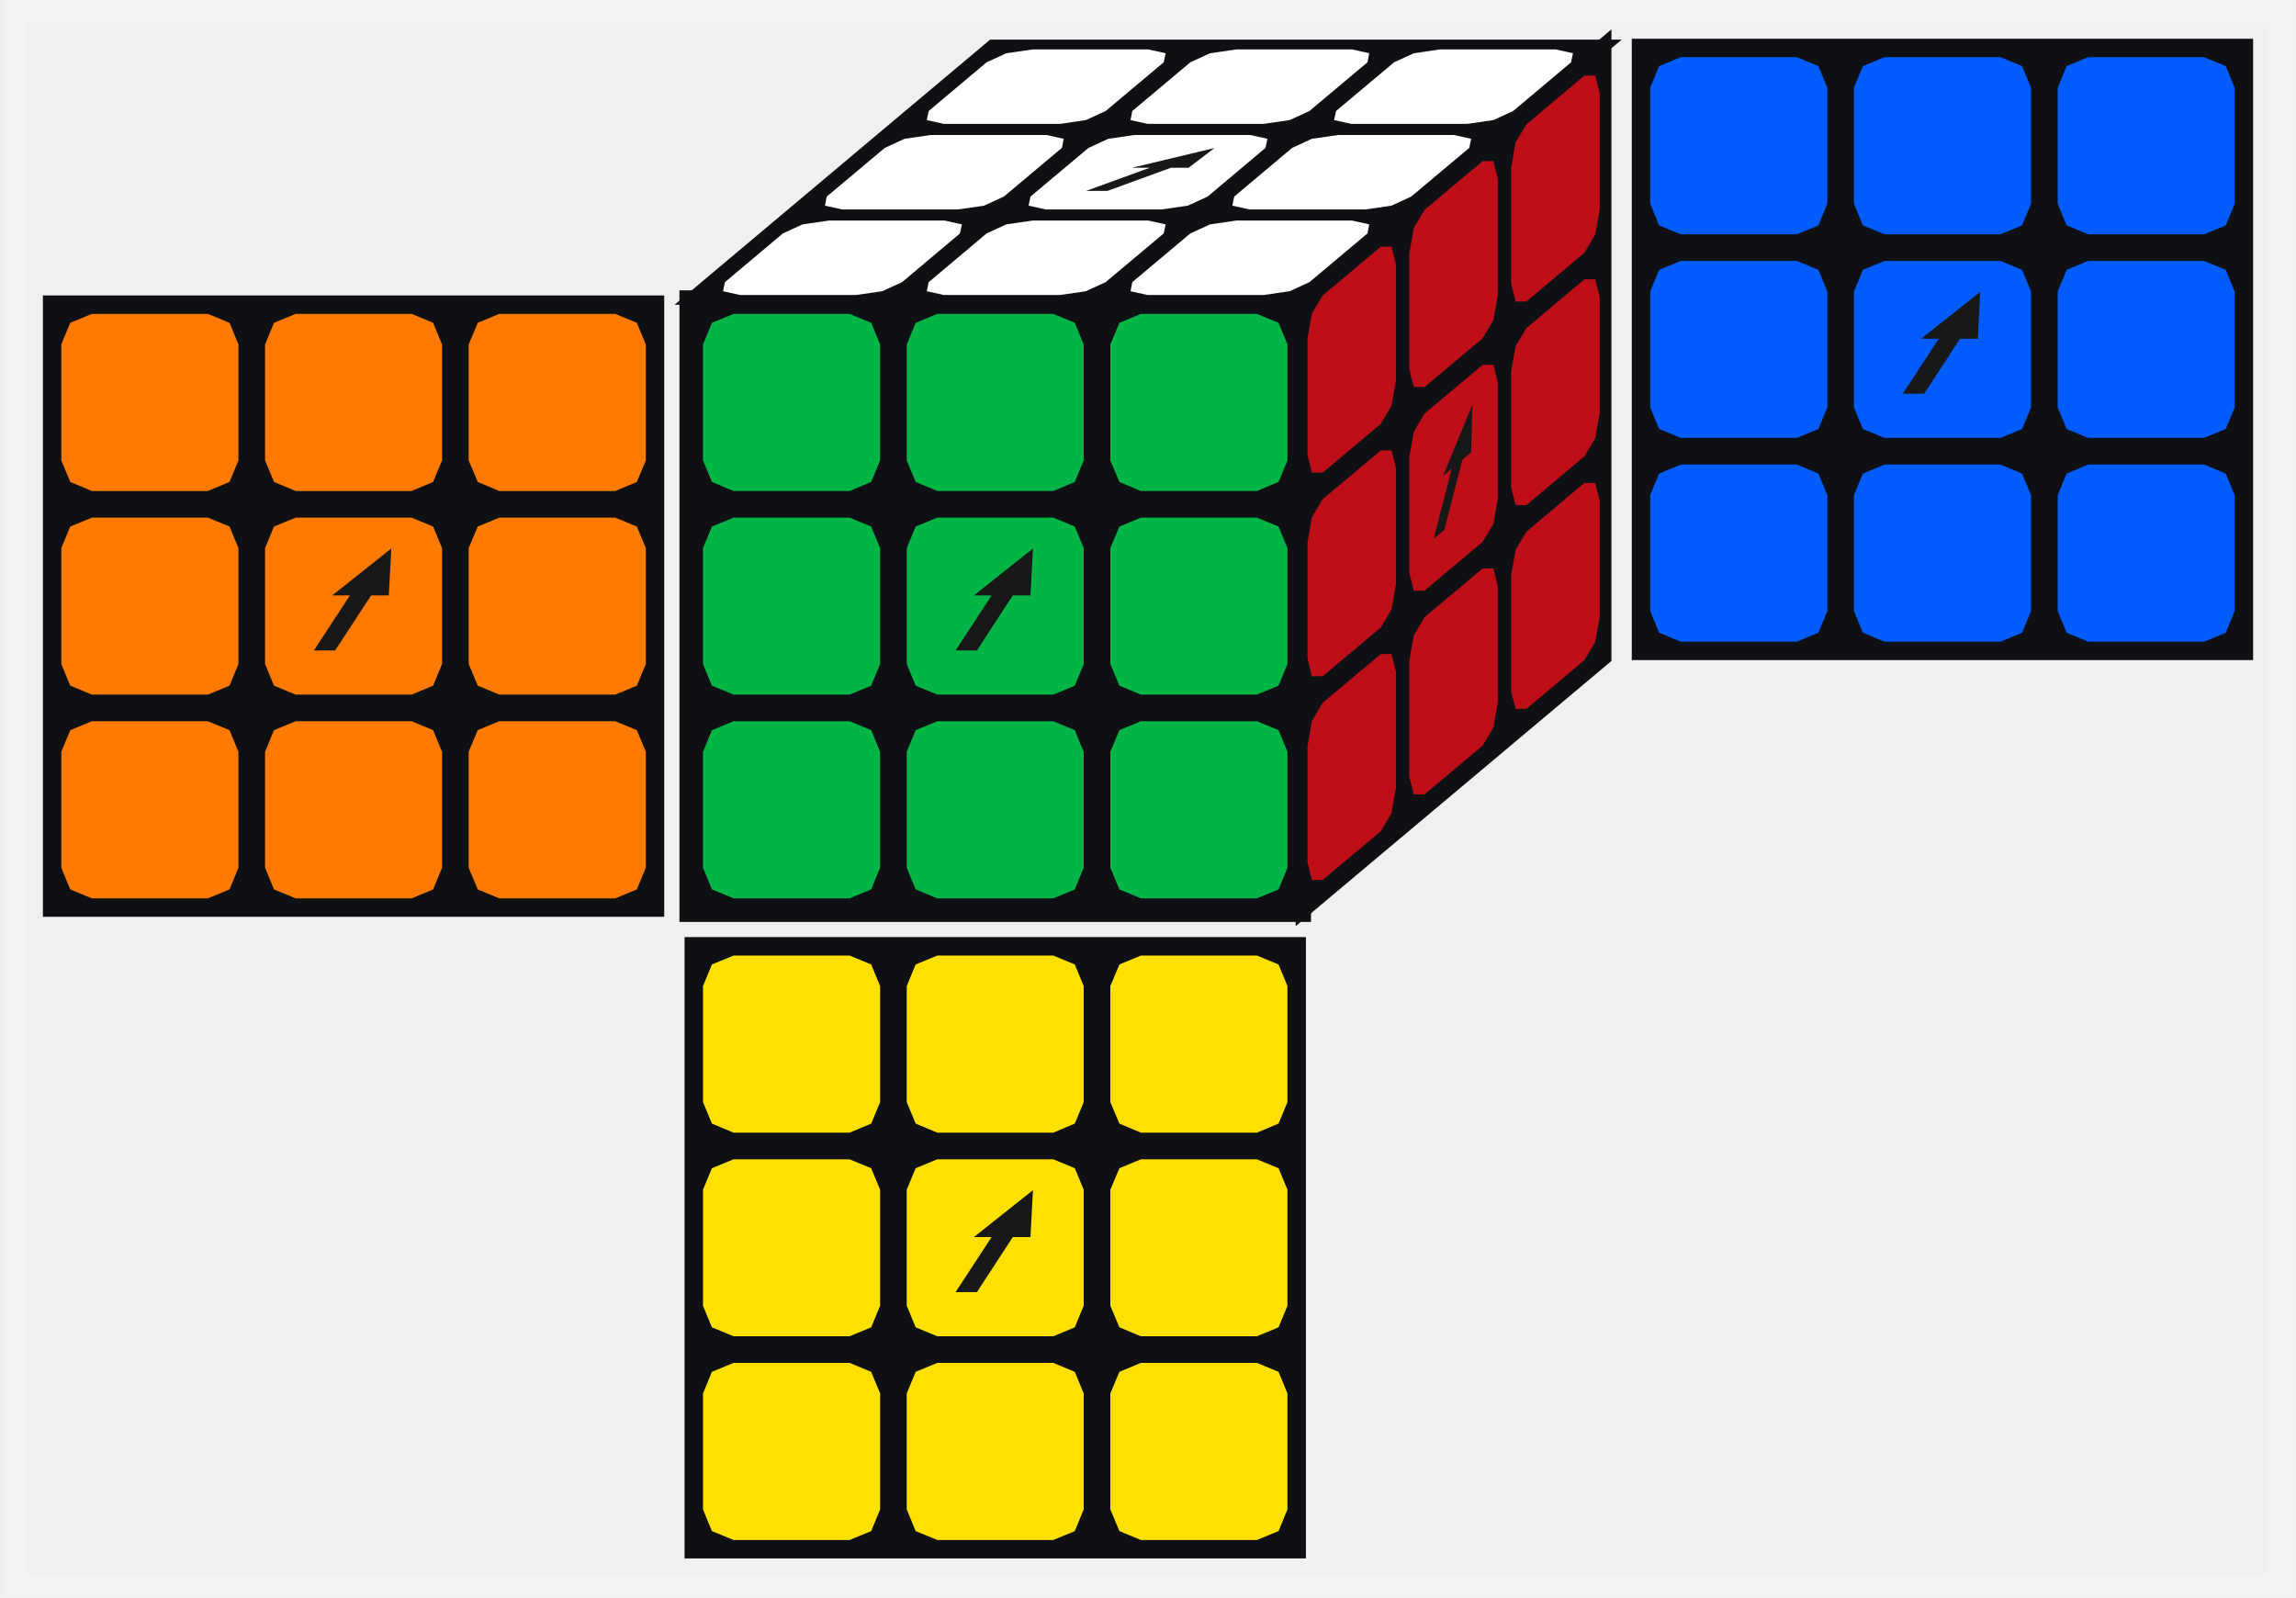
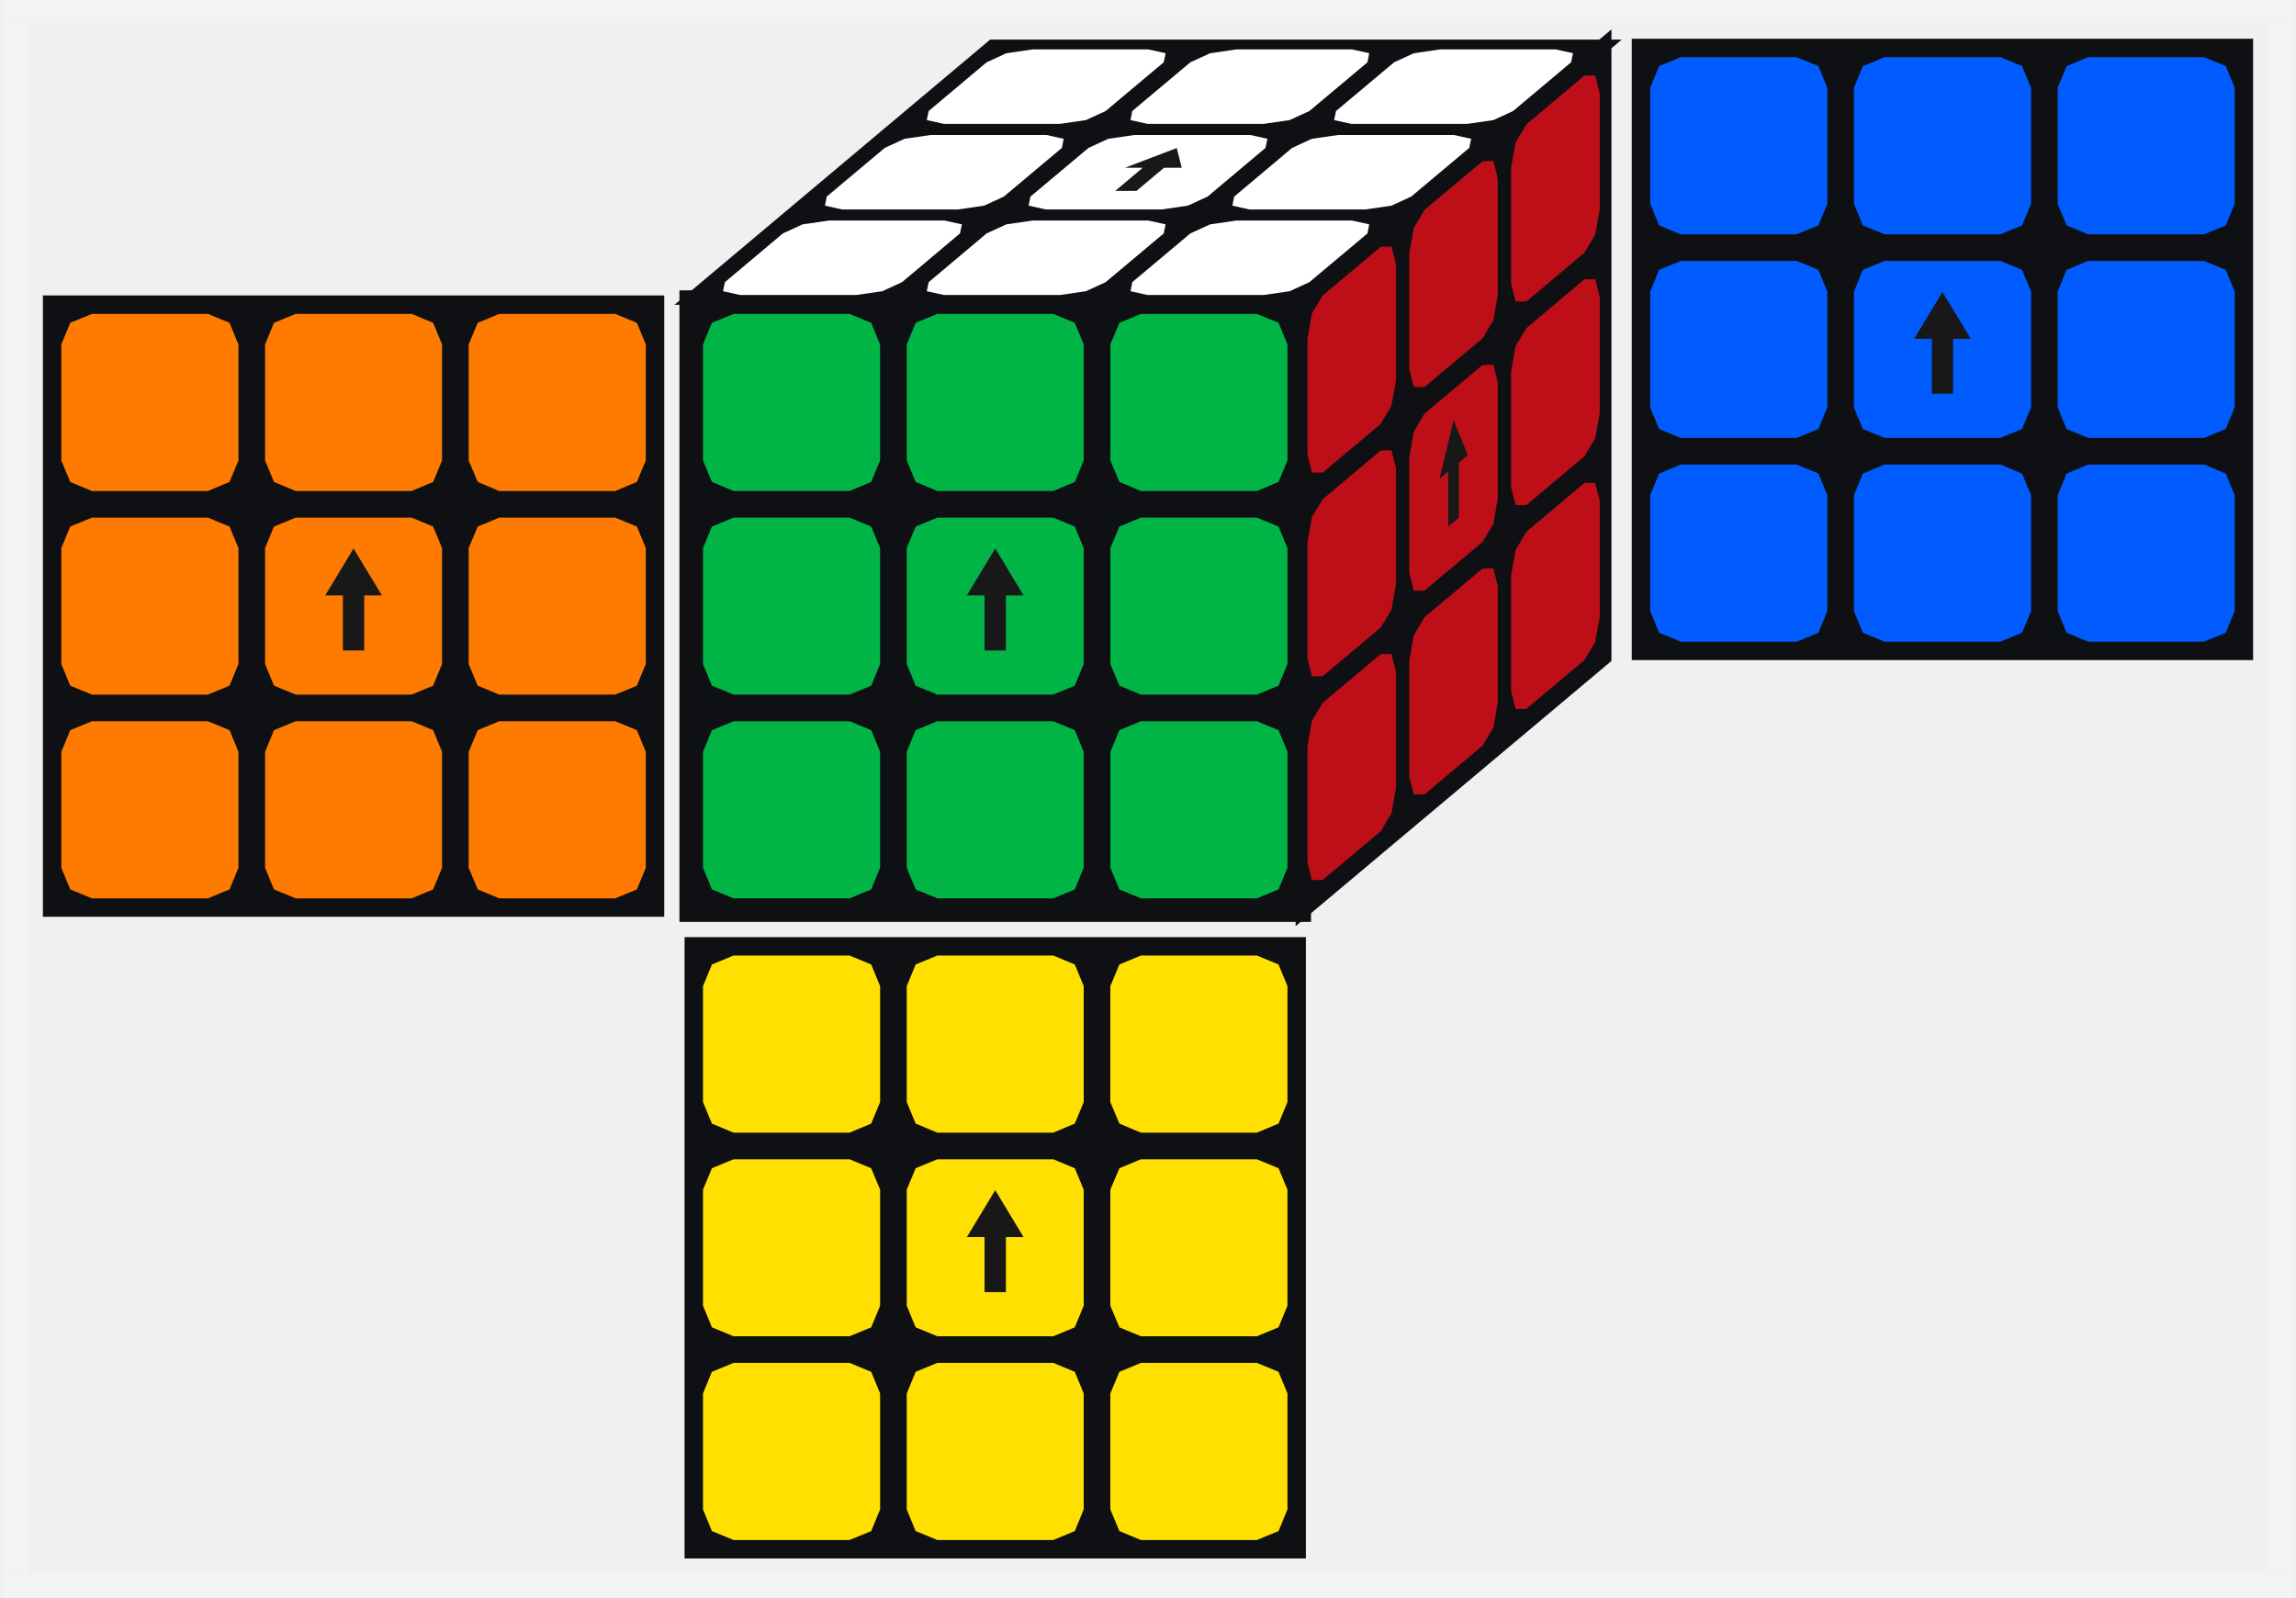
<svg xmlns="http://www.w3.org/2000/svg" viewBox="0 0 156.41 109.20" width="138" height="96">
  <polygon points="46.17,63.03 89.35,63.03 89.35,19.85 46.17,19.85" fill="#0e1014" />
  <polygon points="45.83,20.84 89.00,20.84 110.59,2.71 67.41,2.71" fill="#0e1014" />
  <polygon points="88.30,63.32 109.89,45.19 109.89,2.01 88.30,20.14" fill="#0e1014" />
  <polygon points="2.65,20.20 45.13,20.20 45.13,62.68 2.65,62.68" fill="#0e1014" />
  <polygon points="46.52,64.07 89.00,64.07 89.00,106.55 46.52,106.55" fill="#0e1014" />
  <polygon points="111.28,2.65 153.76,2.65 153.76,45.13 111.28,45.13" fill="#0e1014" />
  <polygon points="79.28,4.26 79.41,3.64 78.23,3.38 70.31,3.38 68.52,3.64 67.17,4.26 63.21,7.59 63.08,8.21 64.25,8.47 72.18,8.47 73.96,8.21 75.31,7.59" fill="#ffffff" />
  <polygon points="93.21,4.26 93.33,3.64 92.16,3.38 84.23,3.38 82.45,3.64 81.10,4.26 77.13,7.59 77.01,8.21 78.18,8.47 86.11,8.47 87.89,8.21 89.24,7.59" fill="#ffffff" />
  <polygon points="107.13,4.26 107.26,3.64 106.09,3.38 98.16,3.38 96.38,3.64 95.03,4.26 91.06,7.59 90.93,8.21 92.11,8.47 100.03,8.47 101.82,8.21 103.17,7.59" fill="#ffffff" />
  <polygon points="72.32,10.11 72.44,9.49 71.27,9.23 63.34,9.23 61.56,9.49 60.21,10.11 56.24,13.44 56.12,14.06 57.29,14.32 65.22,14.32 67.00,14.06 68.35,13.44" fill="#ffffff" />
  <polygon points="86.24,10.11 86.37,9.49 85.20,9.23 77.27,9.23 75.49,9.49 74.14,10.11 70.17,13.44 70.04,14.06 71.22,14.32 79.14,14.32 80.93,14.06 82.28,13.44" fill="#ffffff" />
  <polygon points="100.17,10.11 100.30,9.49 99.12,9.23 91.20,9.23 89.41,9.49 88.06,10.11 84.10,13.44 83.97,14.06 85.14,14.32 93.07,14.32 94.85,14.06 96.20,13.44" fill="#ffffff" />
  <polygon points="65.35,15.96 65.48,15.34 64.31,15.08 56.38,15.08 54.59,15.34 53.24,15.96 49.28,19.29 49.15,19.91 50.32,20.17 58.25,20.17 60.04,19.91 61.39,19.29" fill="#ffffff" />
  <polygon points="79.28,15.96 79.41,15.34 78.23,15.08 70.31,15.08 68.52,15.34 67.17,15.96 63.21,19.29 63.08,19.91 64.25,20.17 72.18,20.17 73.96,19.91 75.31,19.29" fill="#ffffff" />
  <polygon points="93.21,15.96 93.33,15.34 92.16,15.08 84.23,15.08 82.45,15.34 81.10,15.96 77.13,19.29 77.01,19.91 78.18,20.17 86.11,20.17 87.89,19.91 89.24,19.29" fill="#ffffff" />
  <polygon points="95.16,18.08 94.85,16.86 94.12,16.87 90.15,20.20 89.41,21.43 89.11,23.17 89.11,31.09 89.41,32.31 90.15,32.31 94.12,28.98 94.85,27.74 95.16,26.01" fill="#be0f19" />
  <polygon points="102.12,12.23 101.82,11.01 101.08,11.02 97.11,14.35 96.38,15.58 96.07,17.32 96.07,25.24 96.38,26.46 97.11,26.46 101.08,23.13 101.82,21.89 102.12,20.16" fill="#be0f19" />
  <polygon points="109.09,6.38 108.78,5.16 108.04,5.17 104.08,8.50 103.34,9.73 103.03,11.47 103.03,19.40 103.34,20.62 104.08,20.61 108.04,17.28 108.78,16.04 109.09,14.31" fill="#be0f19" />
  <polygon points="95.16,32.01 94.85,30.79 94.12,30.80 90.15,34.13 89.41,35.36 89.11,37.09 89.11,45.02 89.41,46.24 90.15,46.23 94.12,42.90 94.85,41.67 95.16,39.94" fill="#be0f19" />
  <polygon points="102.12,26.16 101.82,24.94 101.08,24.95 97.11,28.28 96.38,29.51 96.07,31.24 96.07,39.17 96.38,40.39 97.11,40.38 101.08,37.05 101.82,35.82 102.12,34.09" fill="#be0f19" />
  <polygon points="109.09,20.31 108.78,19.09 108.04,19.10 104.08,22.43 103.34,23.66 103.03,25.39 103.03,33.32 103.34,34.54 104.08,34.53 108.04,31.20 108.78,29.97 109.09,28.24" fill="#be0f19" />
  <polygon points="95.16,45.93 94.85,44.71 94.12,44.72 90.15,48.05 89.41,49.29 89.11,51.02 89.11,58.95 89.41,60.17 90.15,60.16 94.12,56.83 94.85,55.60 95.16,53.86" fill="#be0f19" />
  <polygon points="102.12,40.08 101.82,38.86 101.08,38.87 97.11,42.20 96.38,43.44 96.07,45.17 96.07,53.10 96.38,54.32 97.11,54.31 101.08,50.98 101.82,49.75 102.12,48.01" fill="#be0f19" />
  <polygon points="109.09,34.24 108.78,33.02 108.04,33.02 104.08,36.35 103.34,37.59 103.03,39.32 103.03,47.25 103.34,48.47 104.08,48.46 108.04,45.13 108.78,43.90 109.09,42.16" fill="#be0f19" />
  <polygon points="59.89,23.55 59.28,22.07 57.80,21.46 49.87,21.46 48.39,22.07 47.78,23.55 47.78,31.48 48.39,32.95 49.87,33.57 57.80,33.57 59.28,32.95 59.89,31.48" fill="#00b445" />
  <polygon points="73.81,23.55 73.20,22.07 71.73,21.46 63.80,21.46 62.32,22.07 61.71,23.55 61.71,31.48 62.32,32.95 63.80,33.57 71.73,33.57 73.20,32.95 73.81,31.48" fill="#00b445" />
  <polygon points="87.74,23.55 87.13,22.07 85.65,21.46 77.72,21.46 76.25,22.07 75.63,23.55 75.63,31.48 76.25,32.95 77.72,33.57 85.65,33.57 87.13,32.95 87.74,31.48" fill="#00b445" />
  <polygon points="59.89,37.47 59.28,36.00 57.80,35.39 49.87,35.39 48.39,36.00 47.78,37.47 47.78,45.40 48.39,46.88 49.87,47.49 57.80,47.49 59.28,46.88 59.89,45.40" fill="#00b445" />
  <polygon points="73.81,37.47 73.20,36.00 71.73,35.39 63.80,35.39 62.32,36.00 61.71,37.47 61.71,45.40 62.32,46.88 63.80,47.49 71.73,47.49 73.20,46.88 73.81,45.40" fill="#00b445" />
  <polygon points="87.74,37.47 87.13,36.00 85.65,35.39 77.72,35.39 76.25,36.00 75.63,37.47 75.63,45.40 76.25,46.88 77.72,47.49 85.65,47.49 87.13,46.88 87.74,45.40" fill="#00b445" />
  <polygon points="59.89,51.40 59.28,49.92 57.80,49.31 49.87,49.31 48.39,49.92 47.78,51.40 47.78,59.33 48.39,60.81 49.87,61.42 57.80,61.42 59.28,60.81 59.89,59.33" fill="#00b445" />
  <polygon points="73.81,51.40 73.20,49.92 71.73,49.31 63.80,49.31 62.32,49.92 61.71,51.40 61.71,59.33 62.32,60.81 63.80,61.42 71.73,61.42 73.20,60.81 73.81,59.33" fill="#00b445" />
  <polygon points="87.74,51.40 87.13,49.92 85.65,49.31 77.72,49.31 76.25,49.92 75.63,51.40 75.63,59.33 76.25,60.81 77.72,61.42 85.65,61.42 87.13,60.81 87.74,59.33" fill="#00b445" />
  <polygon points="59.89,67.42 59.28,65.94 57.80,65.33 49.87,65.33 48.39,65.94 47.78,67.42 47.78,75.35 48.39,76.82 49.87,77.44 57.80,77.44 59.28,76.82 59.89,75.35" fill="#ffe000" />
  <polygon points="73.81,67.42 73.20,65.94 71.73,65.33 63.80,65.33 62.32,65.94 61.71,67.42 61.71,75.35 62.32,76.82 63.80,77.44 71.73,77.44 73.20,76.82 73.81,75.35" fill="#ffe000" />
  <polygon points="87.74,67.42 87.13,65.94 85.65,65.33 77.72,65.33 76.25,65.94 75.63,67.42 75.63,75.35 76.25,76.82 77.72,77.44 85.65,77.44 87.13,76.82 87.74,75.35" fill="#ffe000" />
  <polygon points="59.89,81.34 59.28,79.87 57.80,79.26 49.87,79.26 48.39,79.87 47.78,81.34 47.78,89.27 48.39,90.75 49.87,91.36 57.80,91.36 59.28,90.75 59.89,89.27" fill="#ffe000" />
  <polygon points="73.81,81.34 73.20,79.87 71.73,79.26 63.80,79.26 62.32,79.87 61.71,81.34 61.71,89.27 62.32,90.75 63.80,91.36 71.73,91.36 73.20,90.75 73.81,89.27" fill="#ffe000" />
  <polygon points="87.74,81.34 87.13,79.87 85.65,79.26 77.72,79.26 76.25,79.87 75.63,81.34 75.63,89.27 76.25,90.75 77.72,91.36 85.65,91.36 87.13,90.75 87.74,89.27" fill="#ffe000" />
  <polygon points="59.89,95.27 59.28,93.79 57.80,93.18 49.87,93.18 48.39,93.79 47.78,95.27 47.78,103.20 48.39,104.68 49.87,105.29 57.80,105.29 59.28,104.68 59.89,103.20" fill="#ffe000" />
  <polygon points="73.81,95.27 73.20,93.79 71.73,93.18 63.80,93.18 62.32,93.79 61.71,95.27 61.71,103.20 62.32,104.68 63.80,105.29 71.73,105.29 73.20,104.68 73.81,103.20" fill="#ffe000" />
  <polygon points="87.74,95.27 87.13,93.79 85.65,93.18 77.72,93.18 76.25,93.79 75.63,95.27 75.63,103.20 76.25,104.68 77.72,105.29 85.65,105.29 87.13,104.68 87.74,103.20" fill="#ffe000" />
  <polygon points="16.02,23.55 15.41,22.07 13.93,21.46 6.00,21.46 4.52,22.07 3.91,23.55 3.91,31.48 4.52,32.95 6.00,33.57 13.93,33.57 15.41,32.95 16.02,31.48" fill="#ff7a00" />
  <polygon points="29.94,23.55 29.33,22.07 27.86,21.46 19.93,21.46 18.45,22.07 17.84,23.55 17.84,31.48 18.45,32.95 19.93,33.57 27.86,33.57 29.33,32.95 29.94,31.48" fill="#ff7a00" />
  <polygon points="43.87,23.55 43.26,22.07 41.78,21.46 33.85,21.46 32.38,22.07 31.76,23.55 31.76,31.48 32.38,32.95 33.85,33.57 41.78,33.57 43.26,32.95 43.87,31.48" fill="#ff7a00" />
  <polygon points="16.02,37.47 15.41,36.00 13.93,35.39 6.00,35.39 4.52,36.00 3.91,37.47 3.91,45.40 4.52,46.88 6.00,47.49 13.93,47.49 15.41,46.88 16.02,45.40" fill="#ff7a00" />
  <polygon points="29.94,37.47 29.33,36.00 27.86,35.39 19.93,35.39 18.45,36.00 17.84,37.47 17.84,45.40 18.45,46.88 19.93,47.49 27.86,47.49 29.33,46.88 29.94,45.40" fill="#ff7a00" />
  <polygon points="43.87,37.47 43.26,36.00 41.78,35.39 33.85,35.39 32.38,36.00 31.76,37.47 31.76,45.40 32.38,46.88 33.85,47.49 41.78,47.49 43.26,46.88 43.87,45.40" fill="#ff7a00" />
  <polygon points="16.02,51.40 15.41,49.92 13.93,49.31 6.00,49.31 4.52,49.92 3.91,51.40 3.91,59.33 4.52,60.81 6.00,61.42 13.93,61.42 15.41,60.81 16.02,59.33" fill="#ff7a00" />
  <polygon points="29.94,51.40 29.33,49.92 27.86,49.31 19.93,49.31 18.45,49.92 17.84,51.40 17.84,59.33 18.45,60.81 19.93,61.42 27.86,61.42 29.33,60.81 29.94,59.33" fill="#ff7a00" />
  <polygon points="43.87,51.40 43.26,49.92 41.78,49.31 33.85,49.31 32.38,49.92 31.76,51.40 31.76,59.33 32.38,60.81 33.85,61.42 41.78,61.42 43.26,60.81 43.87,59.33" fill="#ff7a00" />
  <polygon points="124.65,6.00 124.04,4.52 122.56,3.91 114.63,3.91 113.15,4.52 112.54,6.00 112.54,13.93 113.15,15.41 114.63,16.02 122.56,16.02 124.04,15.41 124.65,13.93" fill="#005cff" />
  <polygon points="138.58,6.00 137.96,4.52 136.49,3.91 128.56,3.91 127.08,4.52 126.47,6.00 126.47,13.93 127.08,15.41 128.56,16.02 136.49,16.02 137.96,15.41 138.58,13.93" fill="#005cff" />
  <polygon points="152.50,6.00 151.89,4.52 150.41,3.91 142.48,3.91 141.01,4.52 140.40,6.00 140.40,13.93 141.01,15.41 142.48,16.02 150.41,16.02 151.89,15.41 152.50,13.93" fill="#005cff" />
  <polygon points="124.65,19.93 124.04,18.45 122.56,17.84 114.63,17.84 113.15,18.45 112.54,19.93 112.54,27.86 113.15,29.33 114.63,29.94 122.56,29.94 124.04,29.33 124.65,27.86" fill="#005cff" />
  <polygon points="138.58,19.93 137.96,18.45 136.49,17.84 128.56,17.84 127.08,18.45 126.47,19.93 126.47,27.86 127.08,29.33 128.56,29.94 136.49,29.94 137.96,29.33 138.58,27.86" fill="#005cff" />
  <polygon points="152.50,19.93 151.89,18.45 150.41,17.84 142.48,17.84 141.01,18.45 140.40,19.93 140.40,27.86 141.01,29.33 142.48,29.94 150.41,29.94 151.89,29.33 152.50,27.86" fill="#005cff" />
  <polygon points="124.65,33.85 124.04,32.38 122.56,31.76 114.63,31.76 113.15,32.38 112.54,33.85 112.54,41.78 113.15,43.26 114.63,43.87 122.56,43.87 124.04,43.26 124.65,41.78" fill="#005cff" />
  <polygon points="138.58,33.85 137.96,32.38 136.49,31.76 128.56,31.76 127.08,32.38 126.47,33.85 126.47,41.78 127.08,43.26 128.56,43.87 136.49,43.87 137.96,43.26 138.58,41.78" fill="#005cff" />
  <polygon points="152.50,33.85 151.89,32.38 150.41,31.76 142.48,31.76 141.01,32.38 140.40,33.85 140.40,41.78 141.01,43.26 142.48,43.87 150.41,43.87 151.89,43.26 152.50,41.78" fill="#005cff" />
  <polygon points="0.00,0.00 156.41,0.00 156.41,1.60 0.00,1.60" fill="#f4f4f4" fill-opacity="0.70" />
  <polygon points="0.00,107.60 156.41,107.60 156.41,109.20 0.00,109.20" fill="#f4f4f4" fill-opacity="0.70" />
  <polygon points="0.00,1.60 1.60,1.60 1.60,107.60 0.00,107.60" fill="#f4f4f4" fill-opacity="0.70" />
  <polygon points="154.81,1.60 156.41,1.60 156.41,107.60 154.81,107.60" fill="#f4f4f4" fill-opacity="0.70" />
-   <polygon points="82.75,10.12 77.11,11.47 78.32,11.47 73.98,13.05 75.44,13.05 79.77,11.47 80.98,11.47" fill="#181818" />
-   <polygon points="100.39,27.65 98.37,32.55 98.97,32.04 97.74,36.83 98.47,36.22 99.70,31.43 100.30,30.92" fill="#181818" />
-   <polygon points="70.34,37.50 66.30,40.71 67.51,40.71 65.05,44.47 66.51,44.47 68.96,40.71 70.17,40.71" fill="#181818" />
-   <polygon points="70.34,81.37 66.30,84.58 67.51,84.58 65.05,88.34 66.51,88.34 68.96,84.58 70.17,84.58" fill="#181818" />
-   <polygon points="26.47,37.50 22.43,40.71 23.64,40.71 21.18,44.47 22.63,44.47 25.09,40.71 26.30,40.71" fill="#181818" />
-   <polygon points="135.10,19.96 131.06,23.16 132.27,23.16 129.81,26.92 131.27,26.92 133.72,23.16 134.94,23.16" fill="#181818" />
+   <polygon points="80.17,10.12 76.63,11.47 77.84,11.47 75.97,13.05 77.42,13.05 79.30,11.47 80.51,11.47" fill="#181818" />
+   <polygon points="99.10,28.73 98.13,32.75 98.73,32.24 98.73,36.00 99.46,35.39 99.46,31.63 100.07,31.12" fill="#181818" />
+   <polygon points="67.76,37.50 65.82,40.71 67.03,40.71 67.03,44.47 68.49,44.47 68.49,40.71 69.70,40.71" fill="#181818" />
+   <polygon points="67.76,81.37 65.82,84.58 67.03,84.58 67.03,88.34 68.49,88.34 68.49,84.58 69.70,84.58" fill="#181818" />
+   <polygon points="23.89,37.50 21.95,40.71 23.16,40.71 23.16,44.47 24.62,44.47 24.62,40.71 25.83,40.71" fill="#181818" />
+   <polygon points="132.52,19.96 130.59,23.16 131.80,23.16 131.80,26.92 133.25,26.92 133.25,23.16 134.46,23.16" fill="#181818" />
</svg>
